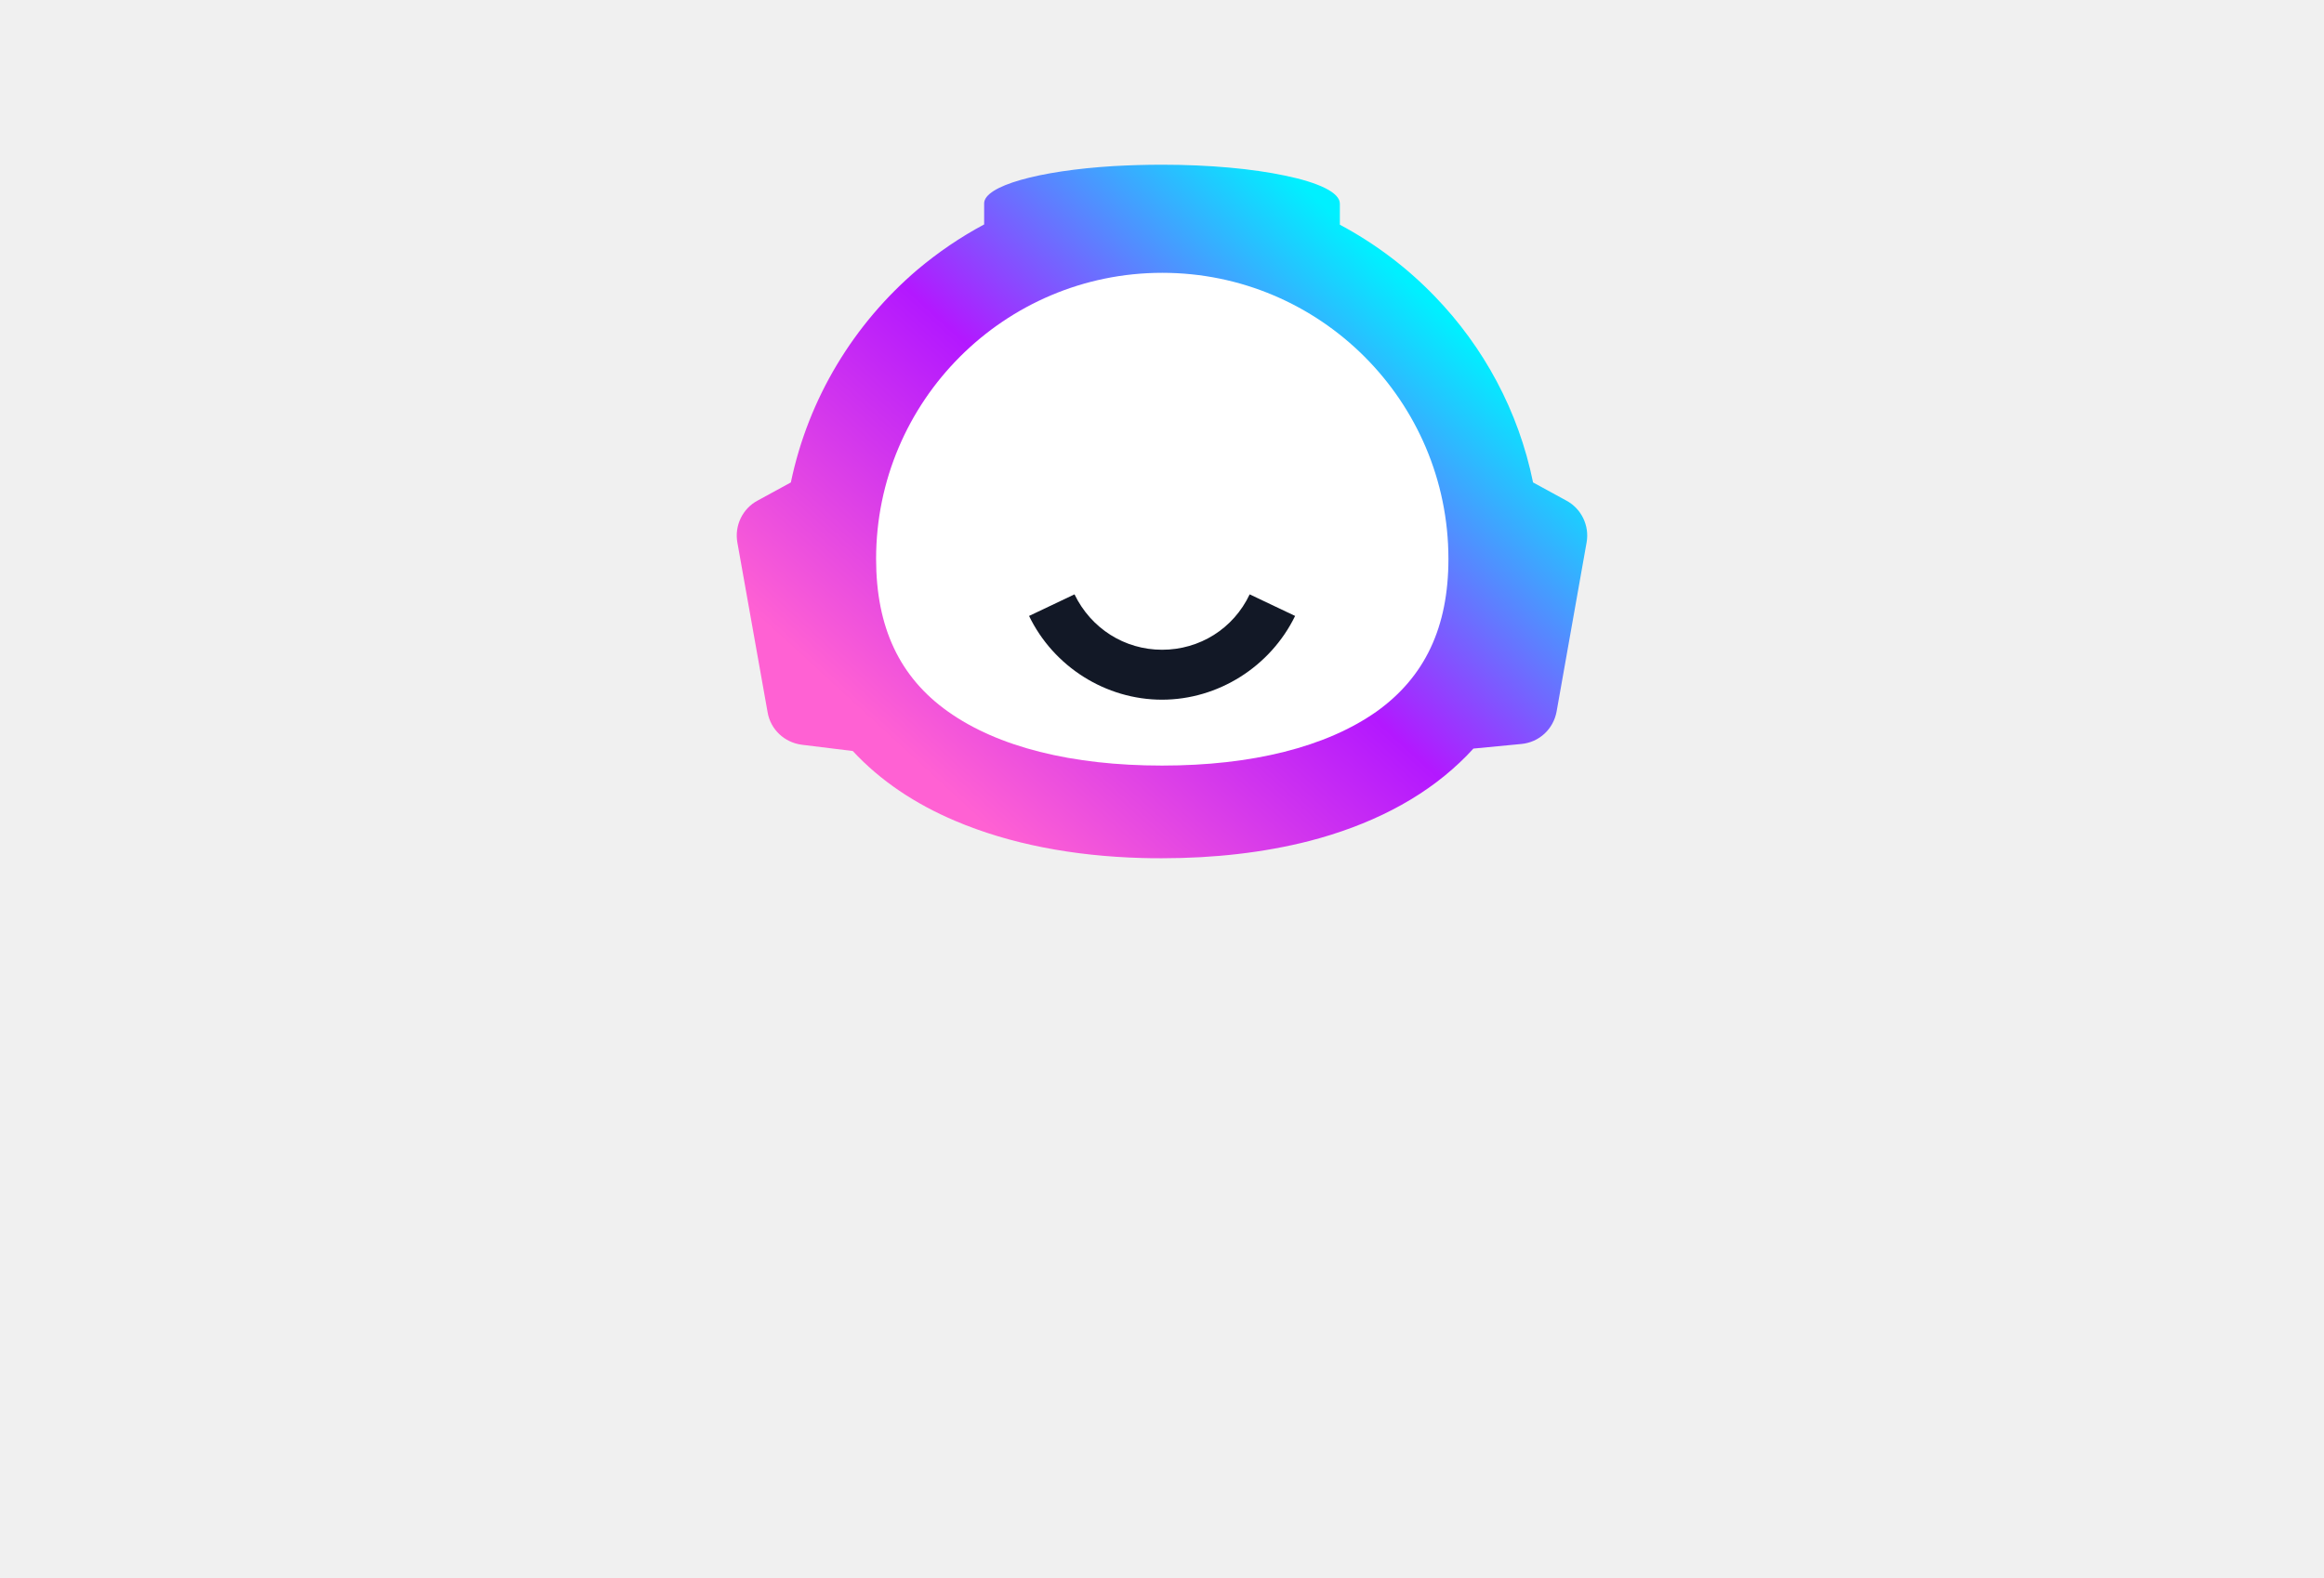
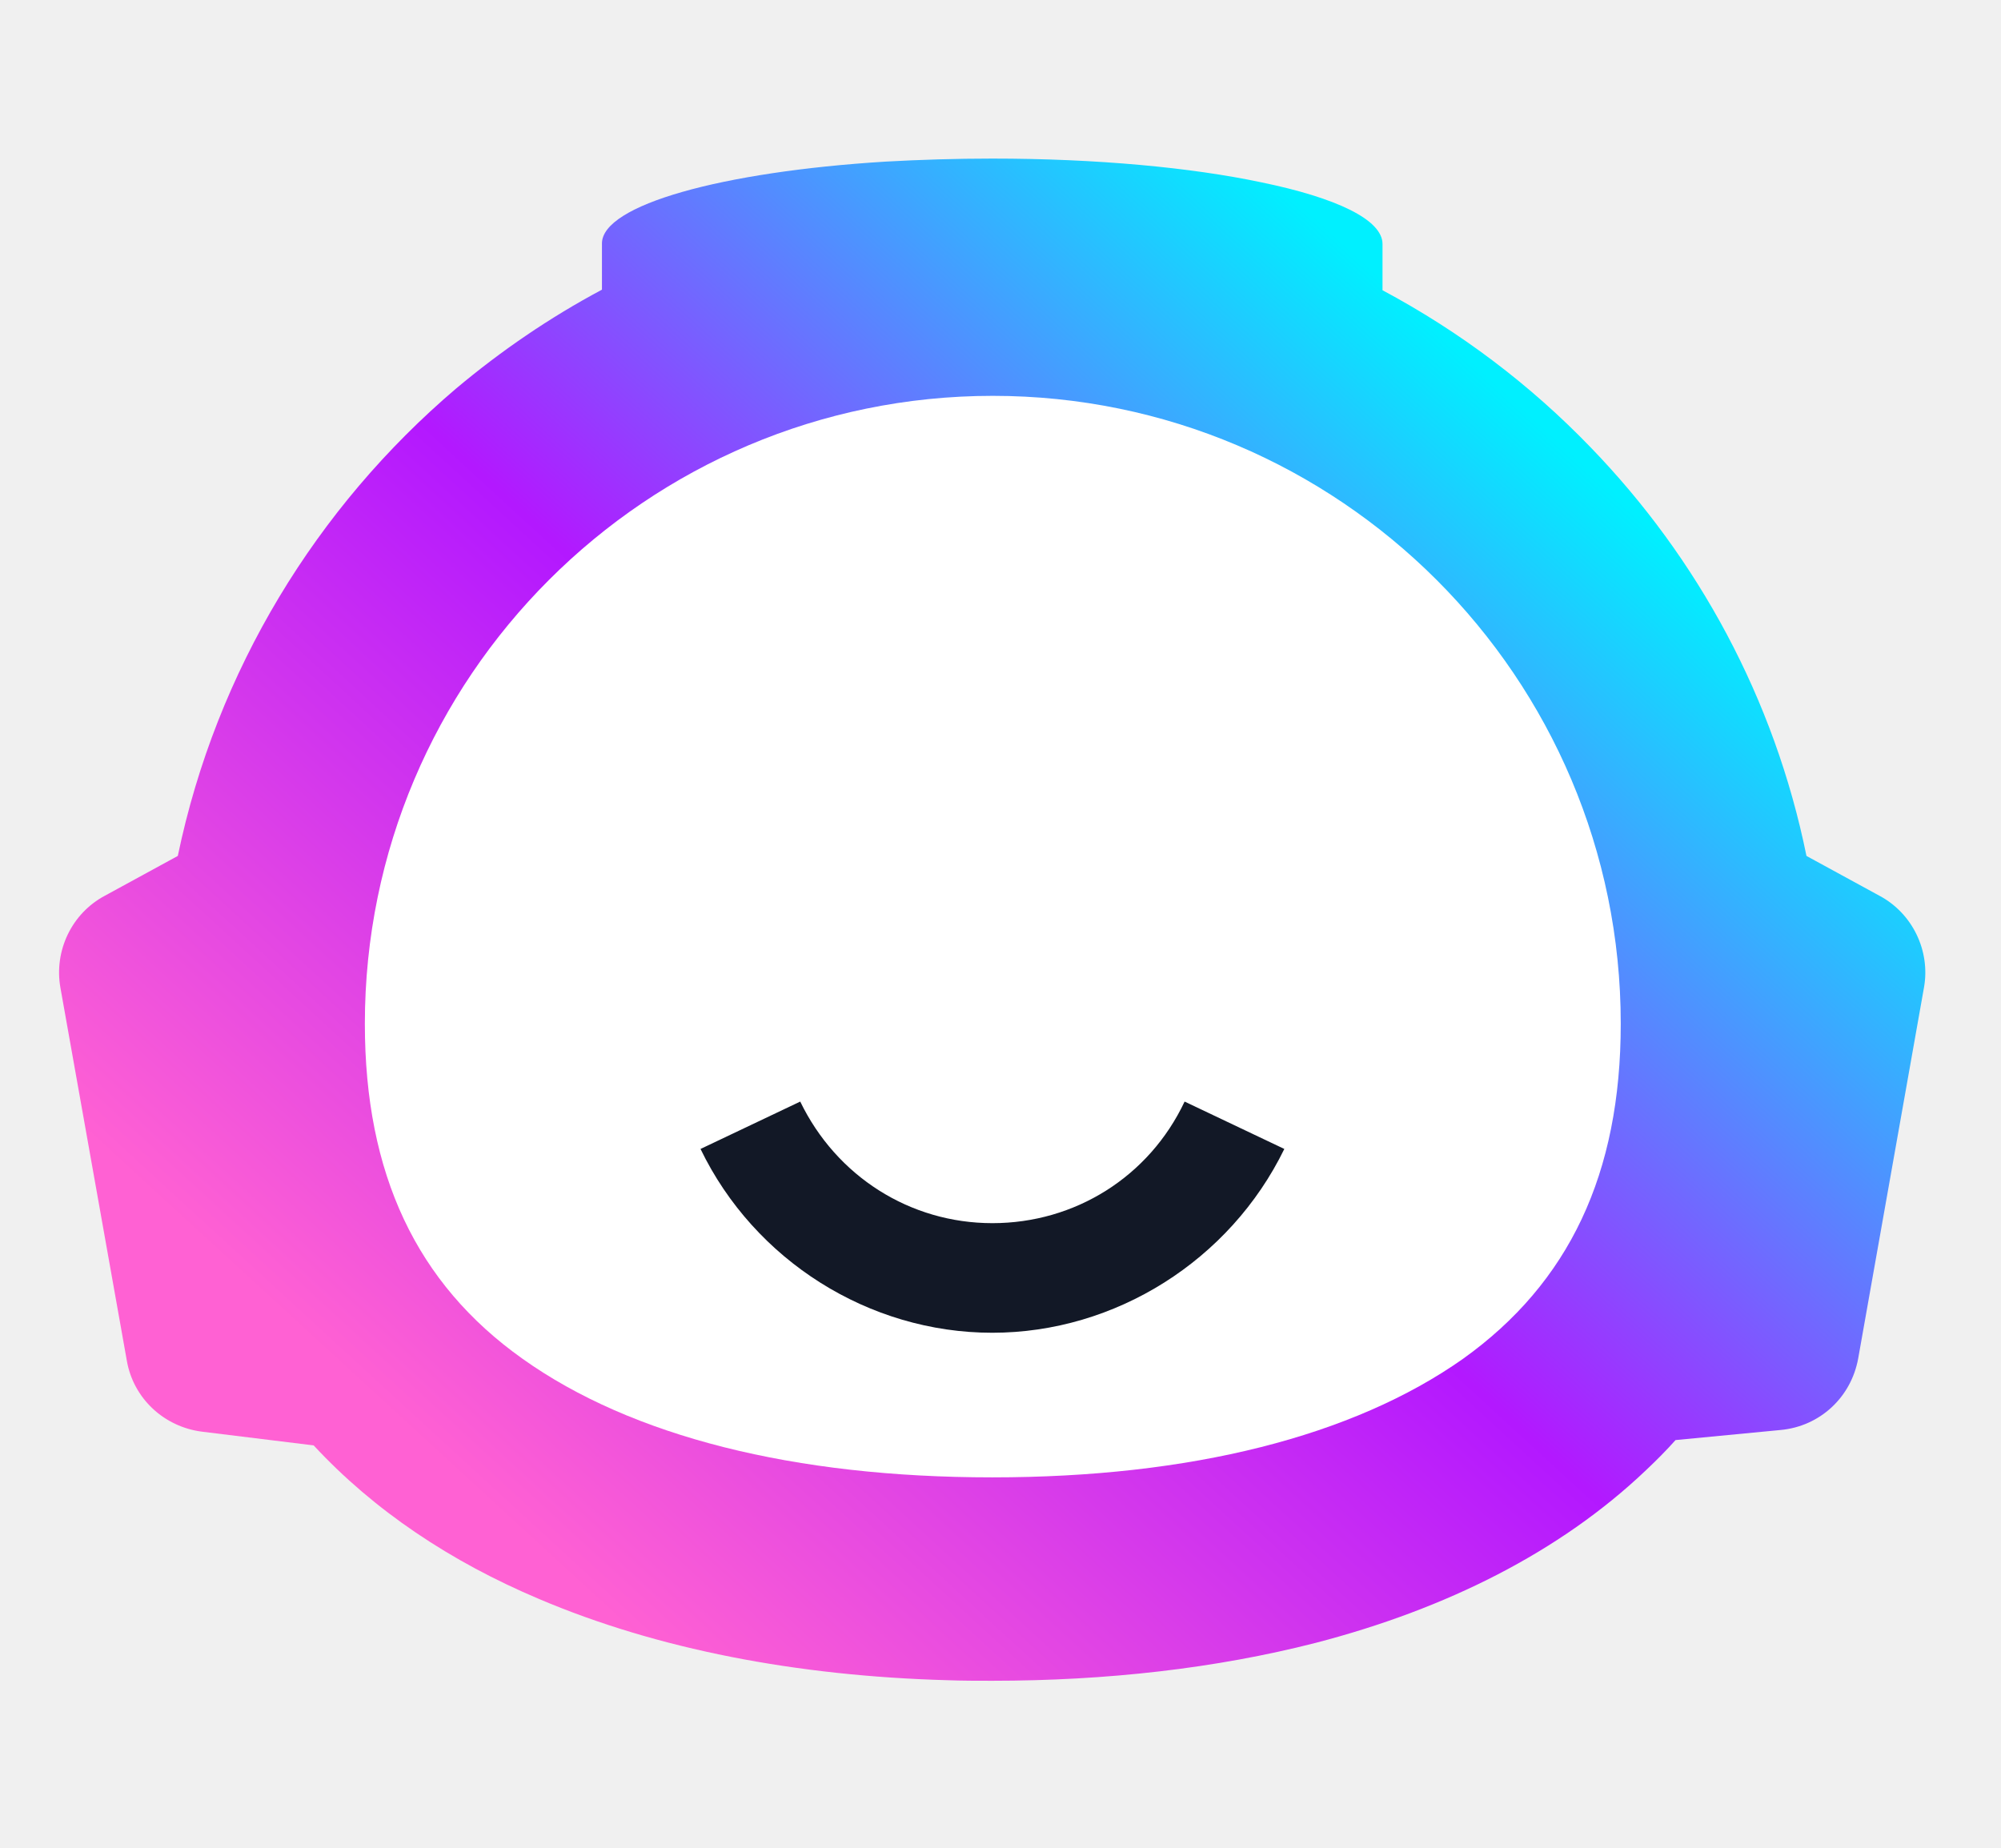
- <svg xmlns="http://www.w3.org/2000/svg" version="1.0" id="katman_1" x="0px" y="0px" viewBox="0 0 268 182" style="enable-background:new 0 0 268 182;" xml:space="preserve">
-   <style type="text/css">
+ <svg xmlns="http://www.w3.org/2000/svg" viewBox="81.856 10.666 105.157 97.095" style="enable-background:new 0 0 268 182;">
+   <defs>
+     <style type="text/css">
	.st0{fill:url(#SVGID_1_);}
	.st1{fill:#FFFFFF;}
	.st2{fill:#121826;}
</style>
+   </defs>
  <linearGradient id="SVGID_1_" gradientUnits="userSpaceOnUse" x1="110.213" y1="91.089" x2="163.802" y2="149.429" gradientTransform="matrix(1 0 0 -1 0 183.2756)">
    <stop offset="0" style="stop-color:#FF61D3" />
    <stop offset="0.5" style="stop-color:#B318FF" />
    <stop offset="1" style="stop-color:#00F0FF" />
  </linearGradient>
-   <path class="st0" d="M180.62,57.74l-3.83-2.09c-1.68-8.26-5.7-15.64-11.34-21.47c-3.18-3.3-6.86-6.08-10.94-8.26v-2.43  c0-1.28-2.43-2.43-6.36-3.24C144.47,19.47,139.49,19,134,19c-1.93,0-3.8,0.06-5.61,0.16c-8.6,0.53-14.9,2.28-14.9,4.3v2.43  c-2.74,1.46-5.3,3.21-7.67,5.2c-7.32,6.23-12.59,14.8-14.62,24.56l-3.83,2.09c-1.75,0.93-2.68,2.9-2.34,4.83l3.49,19.6  c0.34,1.99,1.96,3.49,3.96,3.74l5.86,0.72c3.18,3.43,7.2,6.11,11.84,8.07c6.23,2.65,13.56,4.05,21.44,4.27  C132.41,99,133.22,99,134,99c6.01,0,11.75-0.65,16.99-1.99c6.86-1.78,12.84-4.77,17.36-9.07c0.53-0.5,1.06-1.03,1.56-1.59l5.52-0.53  c2.06-0.19,3.71-1.71,4.08-3.77l3.46-19.51C183.3,60.64,182.37,58.67,180.62,57.74z" />
-   <path class="st1" d="M134,88.31c-10.41,0-18.95-2.15-24.68-6.23c-5.58-3.96-8.29-9.72-8.29-17.61c0-18.2,14.8-33,33-33  c18.2,0,33,14.8,33,33c0,7.88-2.71,13.62-8.29,17.61C152.95,86.16,144.41,88.31,134,88.31z" />
-   <path class="st2" d="M134,80.71c-6.48,0-12.5-3.8-15.33-9.66l5.24-2.49c1.9,3.93,5.77,6.39,10.1,6.39c4.33,0,8.23-2.43,10.1-6.39  l5.24,2.49C146.5,76.9,140.48,80.71,134,80.71z" />
+   <path class="st0" d="M180.62,57.74l-3.83-2.09c-1.68-8.26-5.7-15.64-11.34-21.47c-3.18-3.3-6.86-6.08-10.94-8.26v-2.43 c0-1.28-2.43-2.43-6.36-3.24C144.47,19.47,139.49,19,134,19c-1.93,0-3.8,0.06-5.61,0.16c-8.6,0.53-14.9,2.28-14.9,4.3v2.43 c-2.74,1.46-5.3,3.21-7.67,5.2c-7.32,6.23-12.59,14.8-14.62,24.56l-3.83,2.09c-1.75,0.93-2.68,2.9-2.34,4.83l3.49,19.6 c0.34,1.99,1.96,3.49,3.96,3.74l5.86,0.72c3.18,3.43,7.2,6.11,11.84,8.07c6.23,2.65,13.56,4.05,21.44,4.27 C132.41,99,133.22,99,134,99c6.01,0,11.75-0.65,16.99-1.99c6.86-1.78,12.84-4.77,17.36-9.07c0.53-0.5,1.06-1.03,1.56-1.59l5.52-0.53 c2.06-0.19,3.71-1.71,4.08-3.77l3.46-19.51C183.3,60.64,182.37,58.67,180.62,57.74z" transform="matrix(1, 0, 0, 1, 0, 1.7763568394002505e-15)" />
+   <path class="st1" d="M134,88.31c-10.41,0-18.95-2.15-24.68-6.23c-5.58-3.96-8.29-9.72-8.29-17.61c0-18.2,14.8-33,33-33 c18.2,0,33,14.8,33,33c0,7.88-2.71,13.62-8.29,17.61C152.95,86.16,144.41,88.31,134,88.31z" transform="matrix(1, 0, 0, 1, 0, 1.7763568394002505e-15)" />
+   <path class="st2" d="M134,80.71c-6.48,0-12.5-3.8-15.33-9.66l5.24-2.49c1.9,3.93,5.77,6.39,10.1,6.39c4.33,0,8.23-2.43,10.1-6.39 l5.24,2.49C146.5,76.9,140.48,80.71,134,80.71z" transform="matrix(1, 0, 0, 1, 0, 1.7763568394002505e-15)" />
</svg>
